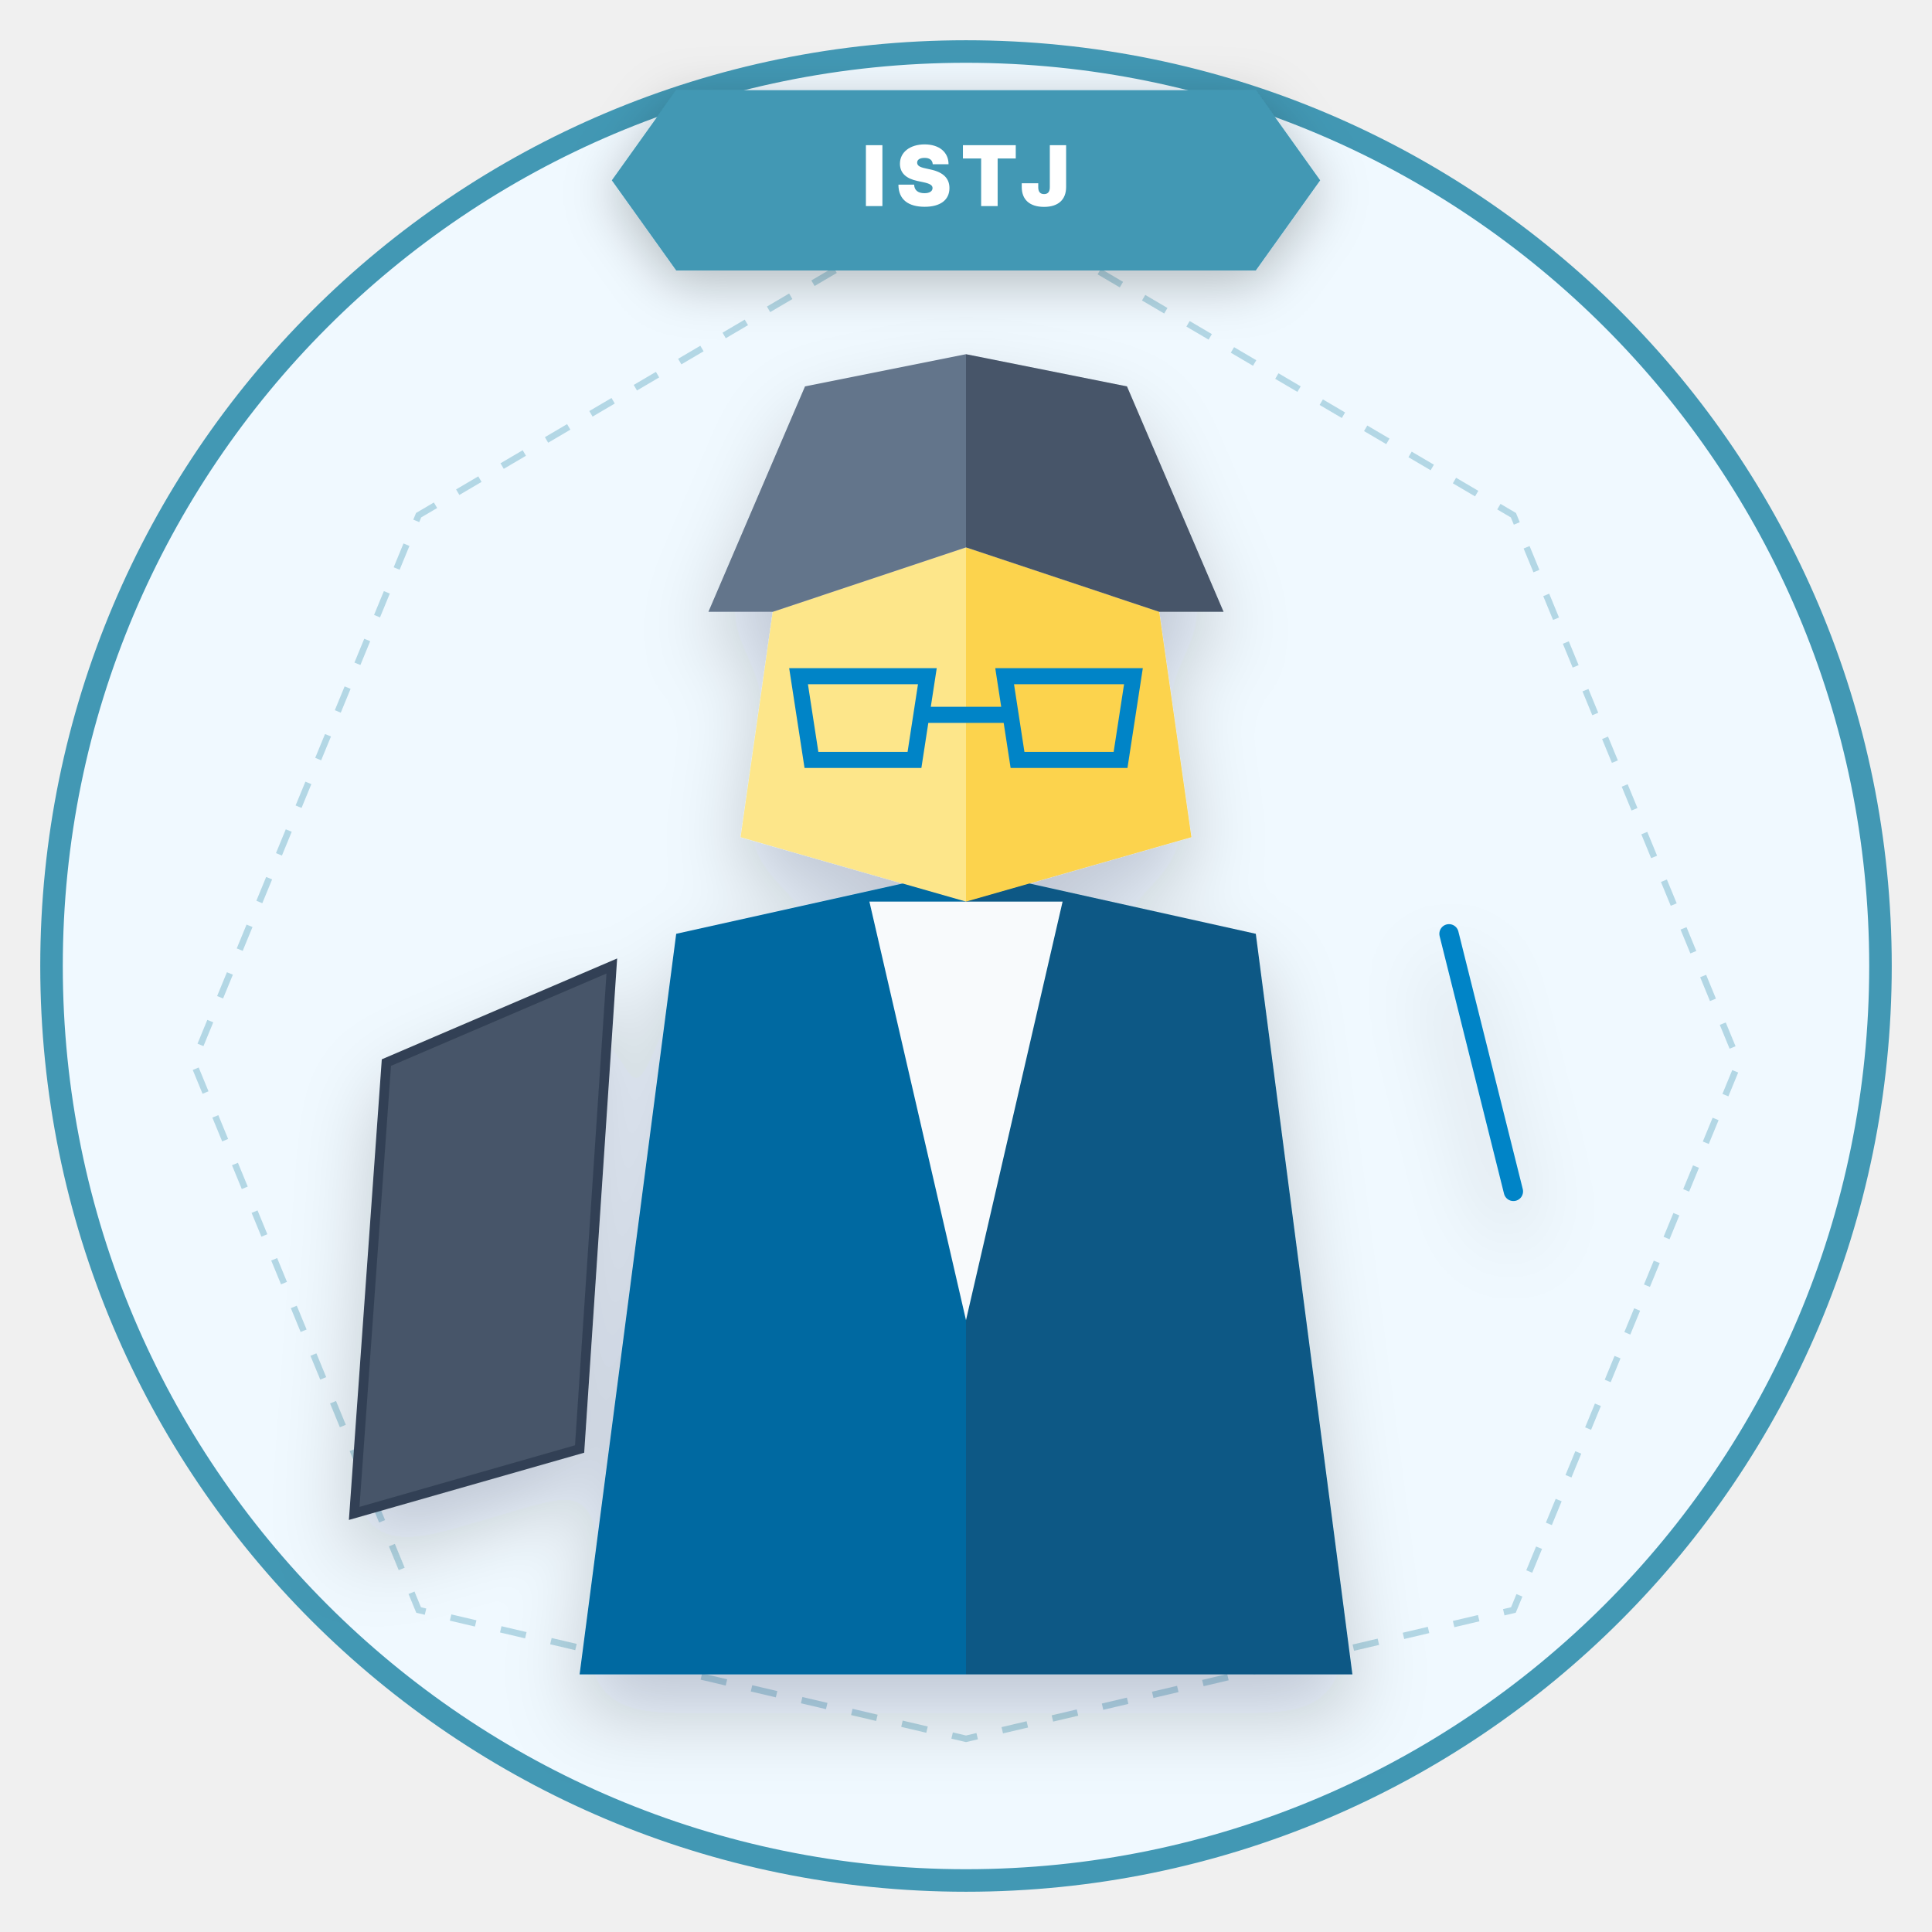
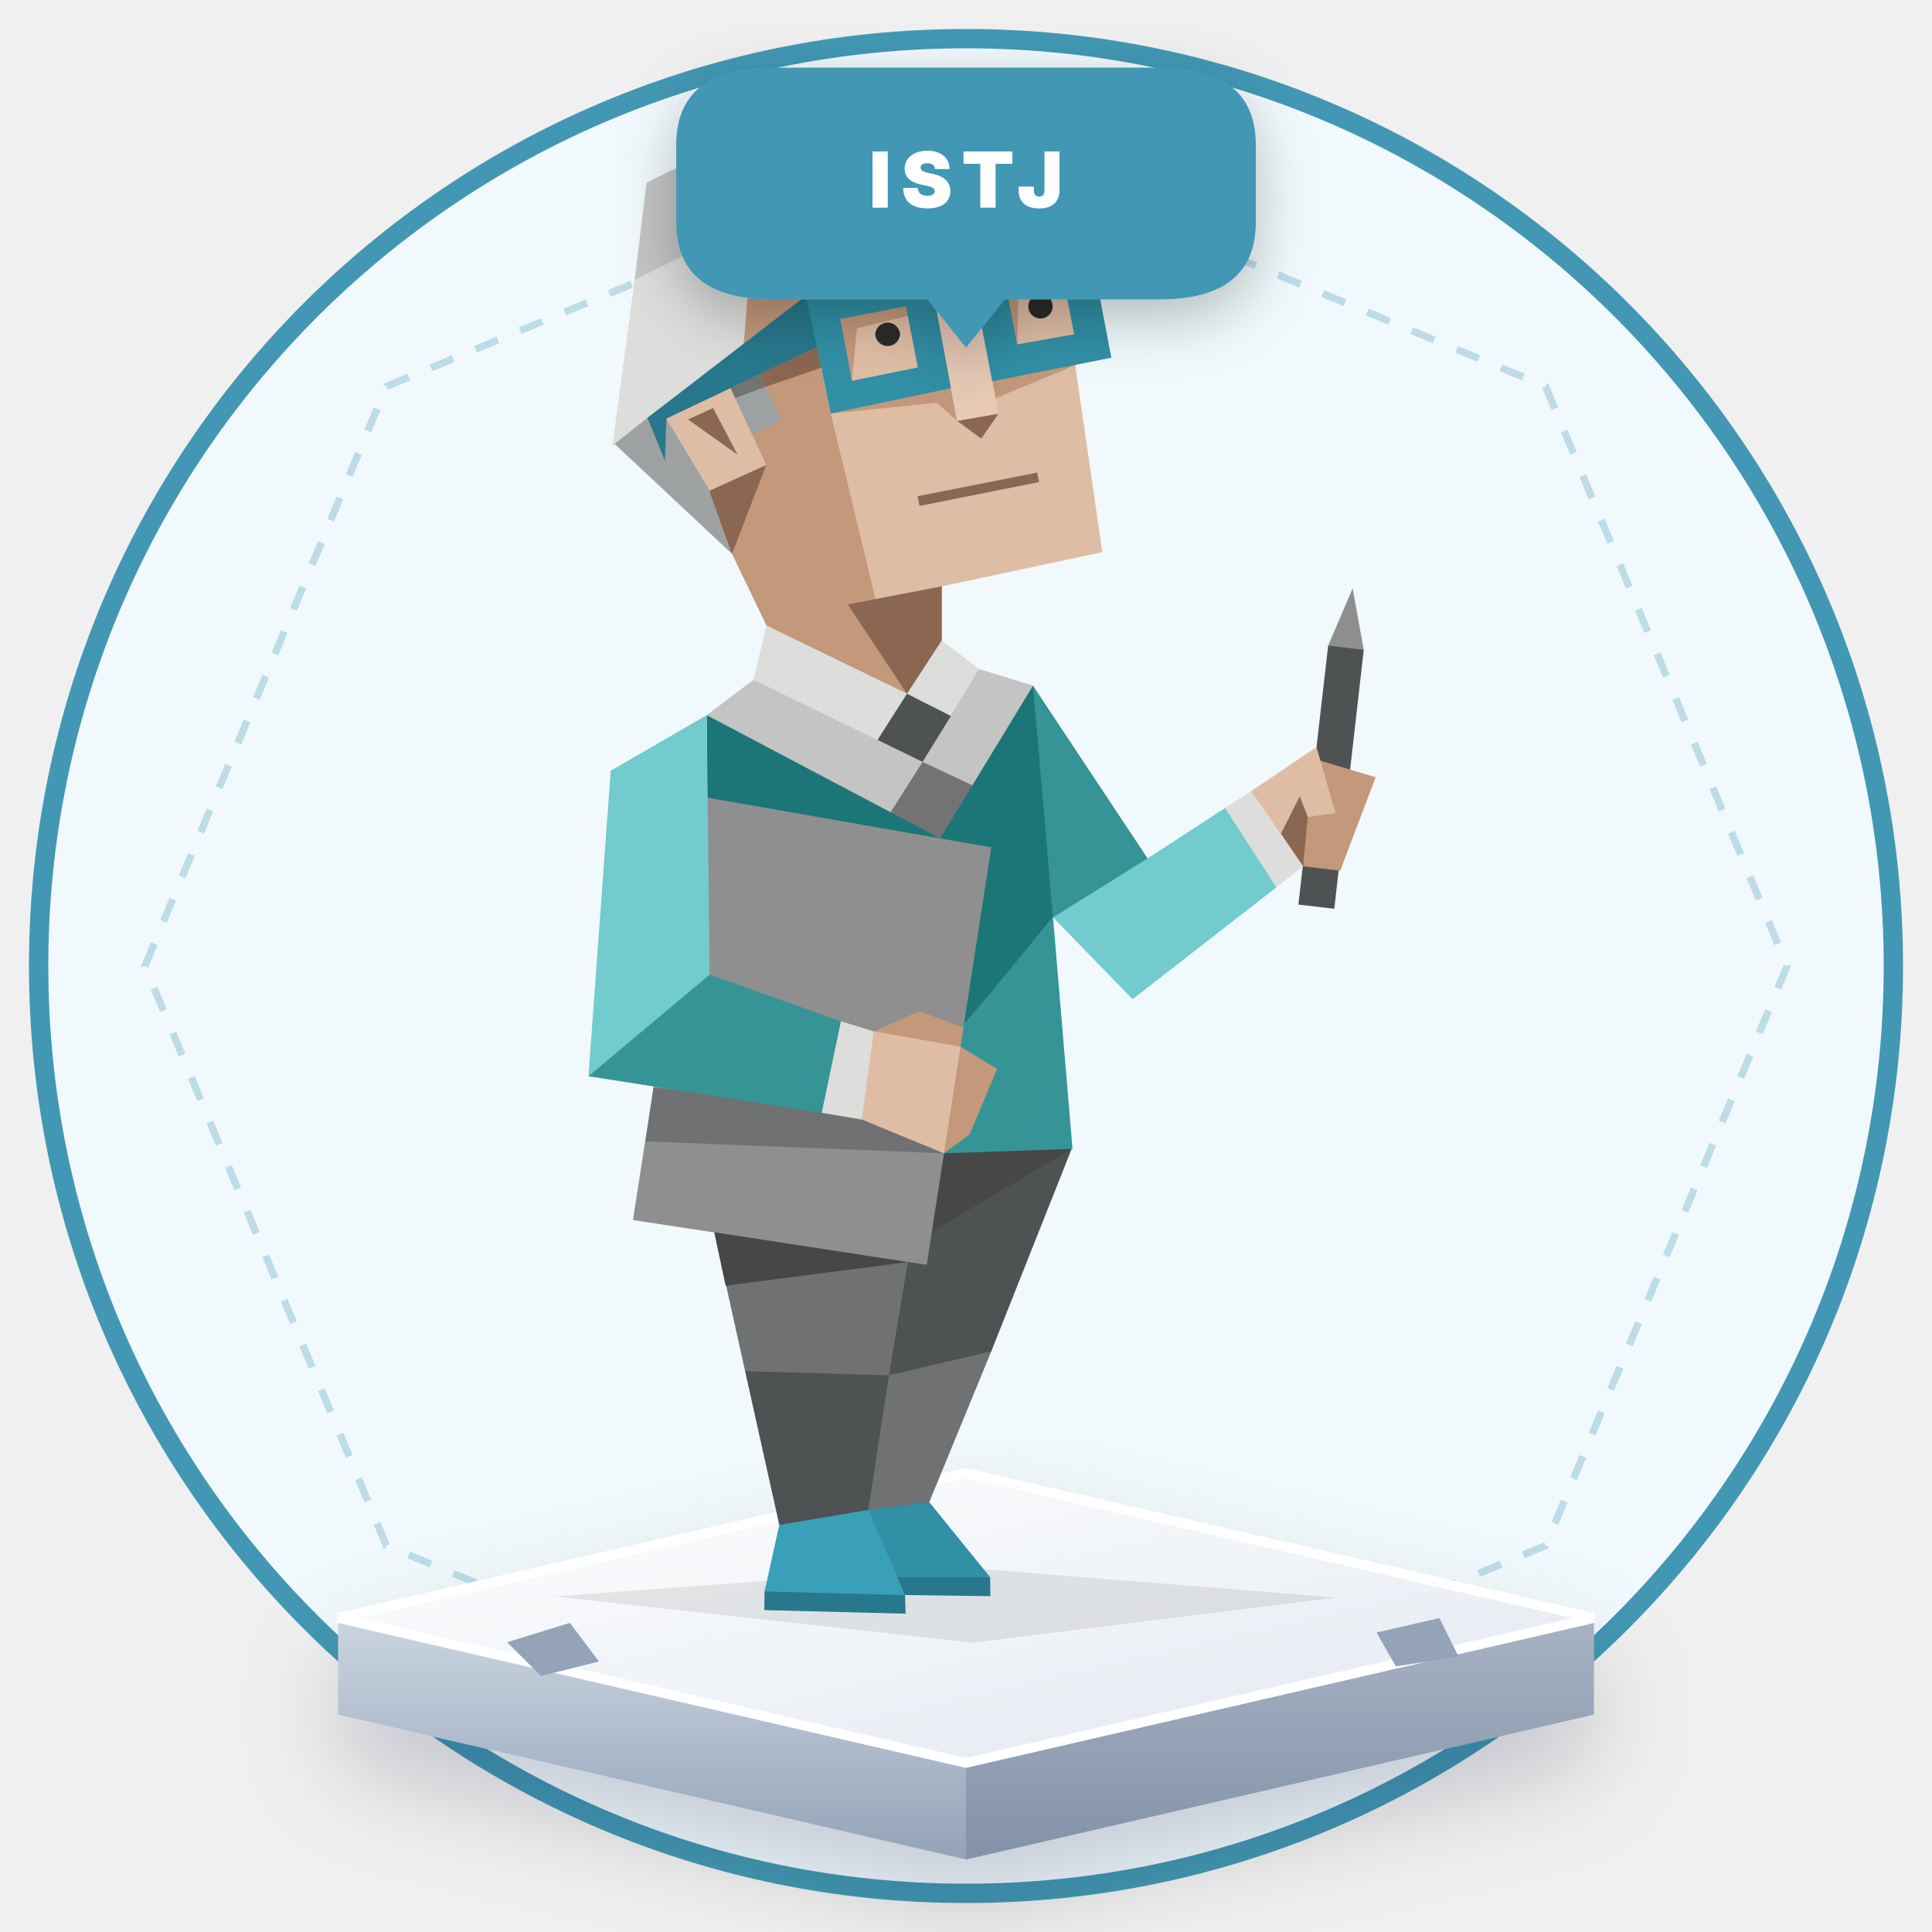
- <svg xmlns="http://www.w3.org/2000/svg" viewBox="0 0 300 300" width="100%" height="100%">
+ <svg xmlns="http://www.w3.org/2000/svg" viewBox="0 0 400 400" width="100%" height="100%">
  <defs>
-     <filter id="facetShadow_istj" x="-20%" y="-20%" width="140%" height="140%">
-       <feDropShadow dx="0" dy="6" stdDeviation="6" flood-color="#0f172a" flood-opacity="0.2" />
+     <style>
+       .cls-1,.cls-20{fill:#2b2b2b;}.cls-1{opacity:0.1;}.cls-2{fill:#27788c;}.cls-3{fill:#4f5253;}.cls-4{fill:#6f7173;}.cls-5{fill:#318fa6;}.cls-6{fill:#474747;}.cls-7{fill:#3aa0ba;}.cls-8{fill:#dfbda5;}.cls-9{fill:#c3987b;}.cls-10{fill:#8b6651;}.cls-11{fill:#e8cab6;}.cls-12{fill:#dddddc;}.cls-13{fill:#c4c4c4;}.cls-14{fill:#9da1a2;}.cls-15{fill:#737373;}.cls-16{fill:#1c7678;}.cls-17{fill:#8f8f8f;}.cls-18{fill:#369496;}.cls-19{fill:#72cbcc;}
+     </style>
+     <linearGradient id="pedestalTop_istj" x1="0" y1="0" x2="1" y2="1">
+       <stop offset="0%" stop-color="#ffffff" />
+       <stop offset="100%" stop-color="#e2e8f0" />
+     </linearGradient>
+     <linearGradient id="pedestalSide_istj" x1="0" y1="0" x2="0" y2="1">
+       <stop offset="0%" stop-color="#cbd5e1" />
+       <stop offset="100%" stop-color="#94a3b8" />
+     </linearGradient>
+     <filter id="shadow_istj" x="-20%" y="-20%" width="140%" height="140%">
+       <feDropShadow dx="0" dy="10" stdDeviation="10" flood-color="#0f172a" flood-opacity="0.18" />
    </filter>
  </defs>
-   <circle cx="150" cy="150" r="142" fill="#f0f9ff" stroke="#4298b4" stroke-width="3.5" />
-   <polygon points="150,30 235,80 270,165 235,250 150,270 65,250 30,165 65,80" fill="none" stroke="#4298b4" stroke-width="1" stroke-dasharray="4,4" opacity="0.35" />
-   <g filter="url(#facetShadow_istj)">
-     <polygon points="105,145 150,135 150,260 90,260" fill="#0369a1" />
-     <polygon points="150,135 195,145 210,260 150,260" fill="#075985" />
-     <polygon points="135,140 165,140 150,205" fill="#f8fafc" />
-     <polygon points="120,95 150,85 150,140 115,130" fill="#fde68a" />
-     <polygon points="150,85 180,95 185,130 150,140" fill="#fcd34d" />
-     <polygon points="110,95 125,60 150,55 150,85 120,95" fill="#64748b" />
-     <polygon points="150,55 175,60 190,95 180,95 150,85" fill="#475569" />
-     <polygon points="124,105 144,105 142,118 126,118" fill="none" stroke="#0284c7" stroke-width="2.5" />
-     <polygon points="156,105 176,105 174,118 158,118" fill="none" stroke="#0284c7" stroke-width="2.5" />
-     <line x1="144" y1="111" x2="156" y2="111" stroke="#0284c7" stroke-width="2.5" />
-     <polygon points="60,165 95,150 90,225 55,235" fill="#475569" stroke="#334155" stroke-width="1.5" />
-     <line x1="225" y1="145" x2="235" y2="185" stroke="#0284c7" stroke-width="3" stroke-linecap="round" />
+   <circle cx="200" cy="200" r="192" fill="#f1f9fc" stroke="#4298b4" stroke-width="4" />
+   <polygon points="200,30 320,80 370,200 320,320 200,370 80,320 30,200 80,80" fill="none" stroke="#4298b4" stroke-width="1.5" stroke-dasharray="5,5" opacity="0.3" />
+   <g filter="url(#shadow_istj)">
+     <polygon points="70,335 200,365 330,335 330,355 200,385 70,355" fill="url(#pedestalSide_istj)" />
+     <polygon points="200,365 330,335 330,355 200,385" fill="#64748b" opacity="0.35" />
+     <polygon points="200,305 330,335 200,365 70,335" fill="url(#pedestalTop_istj)" stroke="#ffffff" stroke-width="2" />
+     <polygon points="105,340 118,336 124,344 112,347" fill="#94a3b8" />
+     <polygon points="285,338 298,335 302,343 289,345" fill="#94a3b8" />
+   </g>
+   <g transform="translate(40, 20) scale(0.8)">
+     <polygon class="cls-1" points="93.44 388.16 197.33 380.53 295.81 388.45 201.72 400.11 93.44 388.16" />
+     <polygon class="cls-2" points="184.22 387.8 206.32 388.09 206.25 383.19 166.15 379.02 179.47 389.17 184.22 387.8" />
+     <polygon class="cls-2" points="155.78 381.04 147.87 386.87 147.79 391.69 184.37 392.63 184.22 387.8 155.78 381.04" />
+     <polygon class="cls-3" points="193.94 273.48 201.65 270.52 227.35 272.32 206.54 324.73 184.37 343.53 168.53 340.64 169.54 299.46 193.94 273.48" />
+     <polygon class="cls-4" points="206.54 324.73 190.49 363.75 181.49 367.28 168.53 371.24 180.05 330.93 206.54 324.73" />
+     <polygon class="cls-5" points="190.49 363.75 206.25 383.19 170.98 383.19 170.83 375.63 174.72 365.77 190.49 363.75" />
+     <polygon class="cls-4" points="184.94 301.63 180.05 330.93 158.74 348.85 142.83 329.85 134.98 294.43 160.18 279.02 184.94 301.63" />
+     <polygon class="cls-6" points="219 261.38 227.35 272.32 191.13 293.78 174.58 272.68 219 261.38" />
+     <polygon class="cls-3" points="180.05 330.93 174.72 365.77 165.36 375.2 151.68 369.66 142.83 329.85 180.05 330.93" />
+     <polygon class="cls-7" points="174.72 365.77 184.22 387.8 147.87 386.87 151.68 369.66 174.72 365.77" />
+     <polygon class="cls-8" points="216.4 7.17 185.45 13.5 167.52 21.28 152.19 16.1 130.08 16.1 135.63 27.47 145.13 32.22 139.51 46.19 141.03 60.3 146.28 77.58 156.07 91.4 151.75 91.91 148.3 95.36 145.71 87.59 139.08 75.42 127.49 77.94 120.08 82.62 131.45 101.98 139.66 111.92 139.95 119.12 145.42 128.26 148.87 132.44 148.37 136.9 162.55 145.69 184.73 154.54 190.85 148.28 193.73 140.72 193.73 126.75 235.27 117.9 228.28 69.52 230.16 60.16 226.7 43.67 222.81 38.99 216.4 7.17" />
+     <polygon class="cls-9" points="148.8 18.69 158.52 51.59 165 82.04 176.59 130.06 193.73 126.75 192.14 133.45 193.73 140.72 184.73 154.54 148.37 136.9 139.44 118.33 133.68 101.98 148.3 95.36 144.65 87.48 143.65 80.26 149.67 82.47 141.03 60.3 141.1 47.05 145.13 32.22 136.92 25.89 130.08 16.1 142.03 16.74 148.8 18.69" />
+     <polygon class="cls-10" points="133.68 101.98 148.3 95.36 139.44 118.33 134.04 108.9 133.68 101.98" />
+     <polygon class="cls-10" points="193.73 126.75 169.39 131.43 184.73 154.54 191.42 148.06 193.73 140.72 193.73 126.75" />
+     <polygon class="cls-9" points="170.47 73.55 171.77 59.94 184.94 56.77 191.35 70.81 165 82.04 192.43 79.23 197.69 83.92 190.2 45.47 167.45 57.56 164.93 65.99 170.47 73.55" />
+     <polygon class="cls-9" points="213.24 64.19 213.53 52.38 225.48 48.49 228.86 50.29 228.28 65.7 206.83 73.69 207.62 78.08 228.28 69.52 231.96 56.41 227.56 41.08 205.75 47.27 207.55 64.69 213.24 64.19" />
+     <polygon class="cls-10" points="197.69 83.92 203.95 88.52 208.41 82.04 197.69 83.92" />
+     <polygon class="cls-11" points="191.93 52.96 202.37 50.65 208.41 82.04 197.69 83.92 191.93 52.96" />
+     <polygon class="cls-2" points="191.93 52.96 189.55 49.28 190.2 45.47 200.85 43.31 203.95 46.69 202.37 50.65 191.93 52.96" />
+     <path class="cls-5" d="M190.2,45.47l-31.68,6.12,1.23,11.52,2.8,7L165,82l31.1-6.55L191.93,53ZM167.45,57.56h0l17-3.31,3.09,15.84-17.06,3.46Z" />
+     <path class="cls-5" d="M200.85,43.31l31-6.05,5.76,30.31-30.81,6.12-4.46-23Zm9.51,6h0l2.88,14.83L228,61.52,225,46.4Z" />
+     <polygon class="cls-10" points="187.46 103.42 218.42 97.31 218.92 99.75 187.97 105.94 187.46 103.42" />
+     <polygon class="cls-10" points="140.88 92.68 134.55 80.6 128.07 83.55 140.88 92.68" />
+     <polygon class="cls-12" points="216.4 7.17 157.66 0.11 161.62 12.93 167.52 21.28 216.4 7.17" />
+     <polygon class="cls-13" points="130.08 16.1 117.34 22.21 114.25 47.41 128.79 43.24 145.13 32.22 130.08 16.1" />
+     <polygon class="cls-12" points="114.25 47.41 108.48 90.39 127.49 77.94 142.47 63.97 145.13 32.22 114.25 47.41" />
+     <polygon class="cls-14" points="143.47 65.84 152.38 83.92 144.65 87.48 138.72 74.7 122.45 83.34 133.32 101.41 139.44 118.33 109.06 89.89 117.56 83.12 143.47 65.84" />
+     <polygon class="cls-13" points="167.52 21.28 157.66 0.11 130.08 16.1 167.52 21.28" />
+     <polygon class="cls-2" points="158.52 51.59 117.56 83.12 122.09 94.21 122.45 83.34 161.4 64.84 158.52 51.59" />
+     <polygon class="cls-10" points="146.57 71.82 161.4 64.84 161.76 66.42 162.55 70.16 148.05 75.13 146.57 71.82" />
+     <polygon class="cls-15" points="139.08 75.42 146.57 71.82 148.05 75.13 140.24 78.01 139.08 75.42" />
+     <polygon class="cls-12" points="148.37 136.9 144.99 150.94 176.02 168.07 188.76 172.18 198.19 161.6 203.38 148.13 193.73 140.72 184.73 154.54 148.37 136.9" />
+     <polygon class="cls-13" points="203.38 148.13 217.34 152.45 206.32 174.34 193.29 191.98 160.54 177.07 132.89 160.08 144.99 150.94 188.76 172.18 203.38 148.13" />
+     <polygon class="cls-16" points="132.89 160.08 180.48 185.21 186.31 186.94 193.29 191.98 161.33 229.2 133.03 181.4 132.89 160.08" />
+     <polygon class="cls-16" points="193.29 191.98 195.89 184.85 201.65 178.23 217.34 152.45 232.39 186.72 222.52 212.42 208.05 230.17 199.41 240.29 189.69 216.24 193.29 191.98" />
+     <polygon class="cls-3" points="184.73 154.54 177.1 166.49 188.76 172.18 196.1 160.3 184.73 154.54" />
+     <polygon class="cls-15" points="188.76 172.18 180.48 185.21 193.29 191.98 201.65 178.23 188.76 172.18" />
+     <polygon class="cls-17" points="130.8 181.03 193.29 191.98 206.54 194.28 199.43 240.29 208.05 250.42 194.3 273.48 189.84 302.34 113.81 290.75 130.8 181.03" />
+     <polygon class="cls-4" points="194.3 273.48 117.05 270.38 119.14 256.48 169.03 261.16 179.76 266.27 186.67 268 194.3 273.48" />
+     <polygon class="cls-18" points="222.52 212.42 199.41 240.29 198.19 248.35 208.05 251.66 203.38 260.08 194.3 273.48 227.56 272.32 222.52 212.42" />
+     <polygon class="cls-19" points="132.89 160.08 133.68 228.77 102.29 253.53 108.05 174.48 132.89 160.08" />
+     <polygon class="cls-18" points="133.68 227.22 167.63 239.31 171.01 241.11 176.12 241.91 173.03 264.73 167.77 262.64 162.66 263 102.29 253.53 133.68 227.22" />
+     <polygon class="cls-12" points="167.63 239.31 176.12 241.91 175.91 252.49 173.03 264.73 162.66 263 167.63 239.31" />
+     <polygon class="cls-9" points="176.12 241.91 187.91 236.68 199.31 240.99 198.57 245.87 189.69 245.87 176.12 241.91" />
+     <polygon class="cls-18" points="217.34 152.45 247 197.16 236.2 206.81 222.52 212.42 217.34 152.45" />
+     <polygon class="cls-19" points="222.52 212.42 247 197.16 267.02 184.13 270.76 183.99 273.79 179.74 282.57 187.3 280.62 197.74 280.33 204.65 243.12 233.59 222.52 212.42" />
+     <polygon class="cls-12" points="273.79 179.74 282.35 188.67 287.25 199.18 280.33 204.65 267.02 184.13 273.79 179.74" />
+     <polygon class="cls-17" points="293.73 142.09 300.06 127.25 302.94 143.17 297.54 144.46 293.73 142.09" />
+     <polygon class="cls-10" points="279.76 188.23 287.25 199.18 293.37 195.29 291.42 175.13 279.76 188.23" />
+     <polygon class="cls-3" points="293.73 142.09 302.94 143.17 295.31 210.19 286.02 209.11 287.17 199.17 292.93 190.79 290.23 172.53 293.73 142.09" />
+     <path class="cls-20" d="M182.93,61.52a3.21,3.21,0,0,1-6.41,0,3.21,3.21,0,0,1,6.41,0Z" />
+     <path class="cls-20" d="M222.42,54.25a3.11,3.11,0,0,1-3.17,3.17,3.13,3.13,0,1,1,0-6.26A3.09,3.09,0,0,1,222.42,54.25Z" />
+     <polygon class="cls-9" points="289.35 171.18 306.02 176.14 296.85 200.35 287.25 199.18 289.22 178.38 289.35 171.18" />
+     <polygon class="cls-8" points="273.79 179.74 290.71 168.36 295.63 185.44 288.46 186.44 286.36 181.08 281.51 190.79 273.79 179.74" />
+     <polygon class="cls-8" points="176.12 241.91 198.57 245.87 200.23 255.03 202.8 261.02 198.91 266.49 194.3 273.48 173.03 264.73 176.12 241.91" />
+     <polygon class="cls-9" points="198.57 245.87 194.3 273.48 200.96 268.55 208.05 251.66 198.57 245.87" />
+     <polygon class="cls-6" points="184.94 301.63 137.79 307.73 134.85 293.91 184.94 301.63" />
  </g>
  <g transform="translate(0, -2)">
-     <polygon points="105,16 195,16 205,30 195,44 105,44 95,30" fill="#4298b4" filter="drop-shadow(0 2px 4px rgba(0,0,0,0.25))" />
-     <text x="150" y="34" font-family="'Plus Jakarta Sans', -apple-system, sans-serif" font-weight="900" font-size="13" fill="#ffffff" text-anchor="middle" letter-spacing="1.5">ISTJ</text>
+     <path d="M140 32 Q140 16 160 16 L240 16 Q260 16 260 32 L260 48 Q260 64 240 64 L208 64 L200 74 L192 64 L160 64 Q140 64 140 48 Z" fill="#4298b4" filter="drop-shadow(0 4px 6px rgba(0,0,0,0.25))" />
+     <text x="200" y="45" font-family="'Plus Jakarta Sans', -apple-system, sans-serif" font-weight="900" font-size="16" fill="#ffffff" text-anchor="middle" letter-spacing="2">ISTJ</text>
  </g>
</svg>
